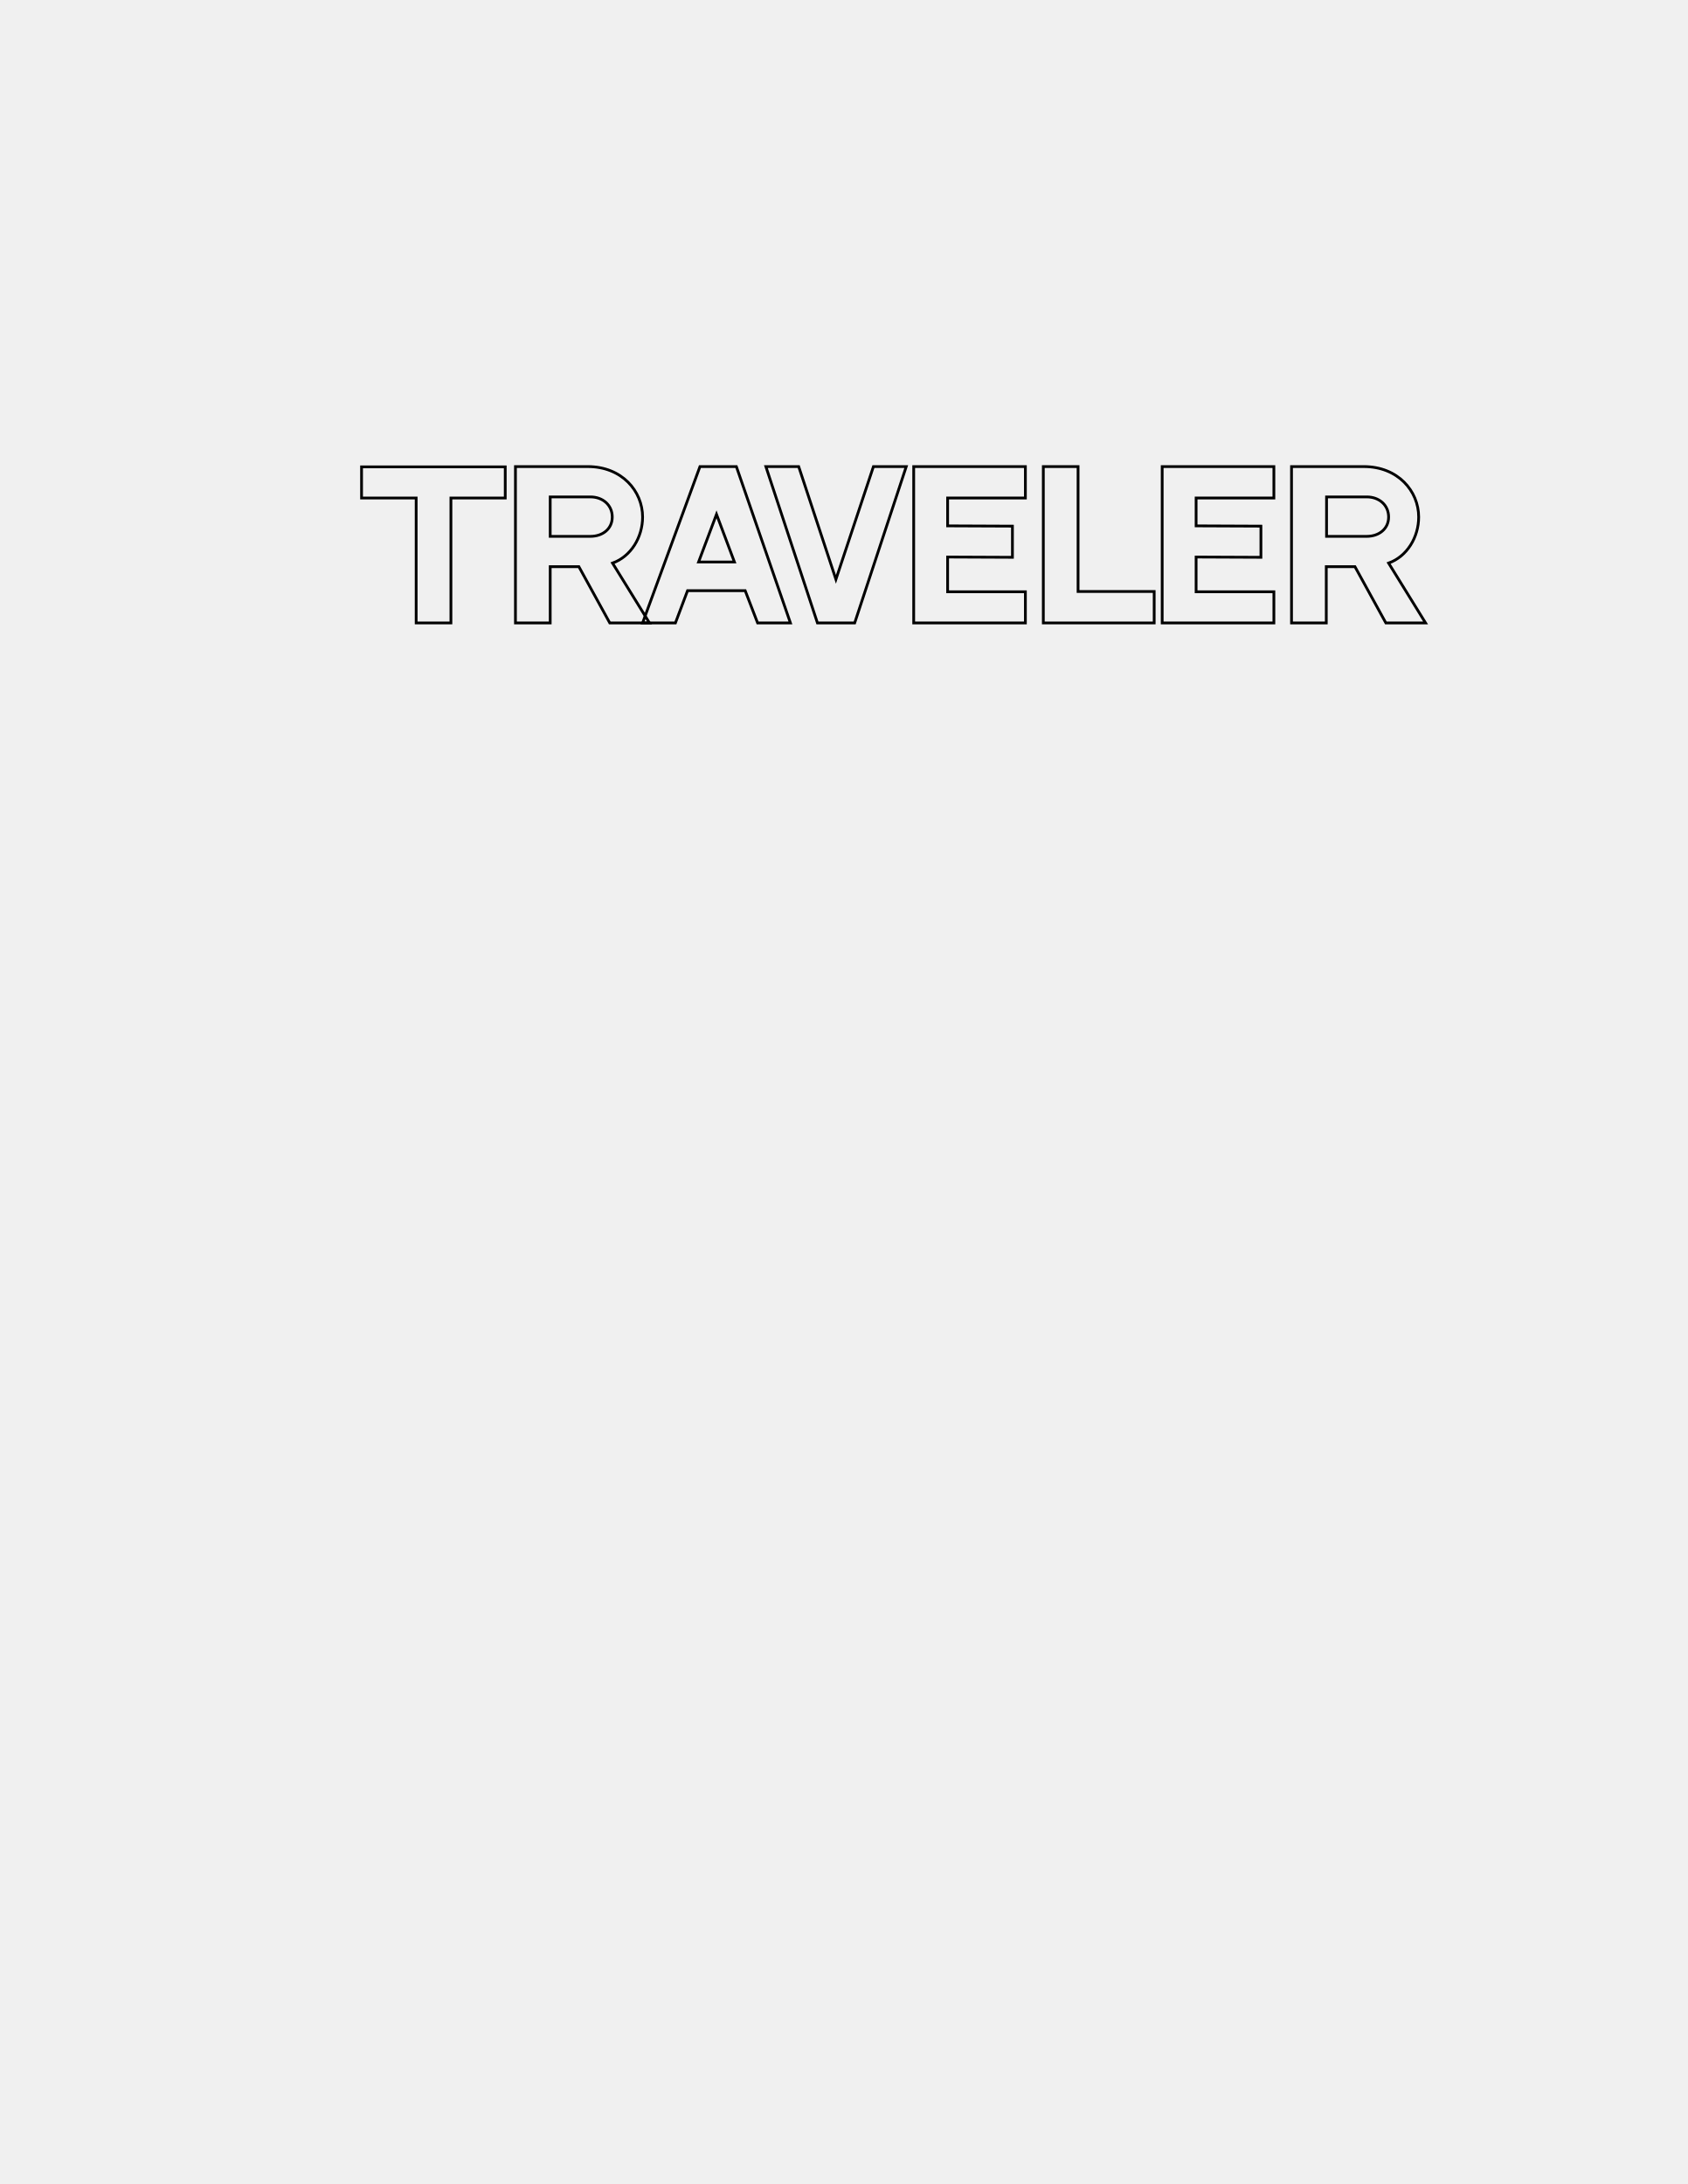
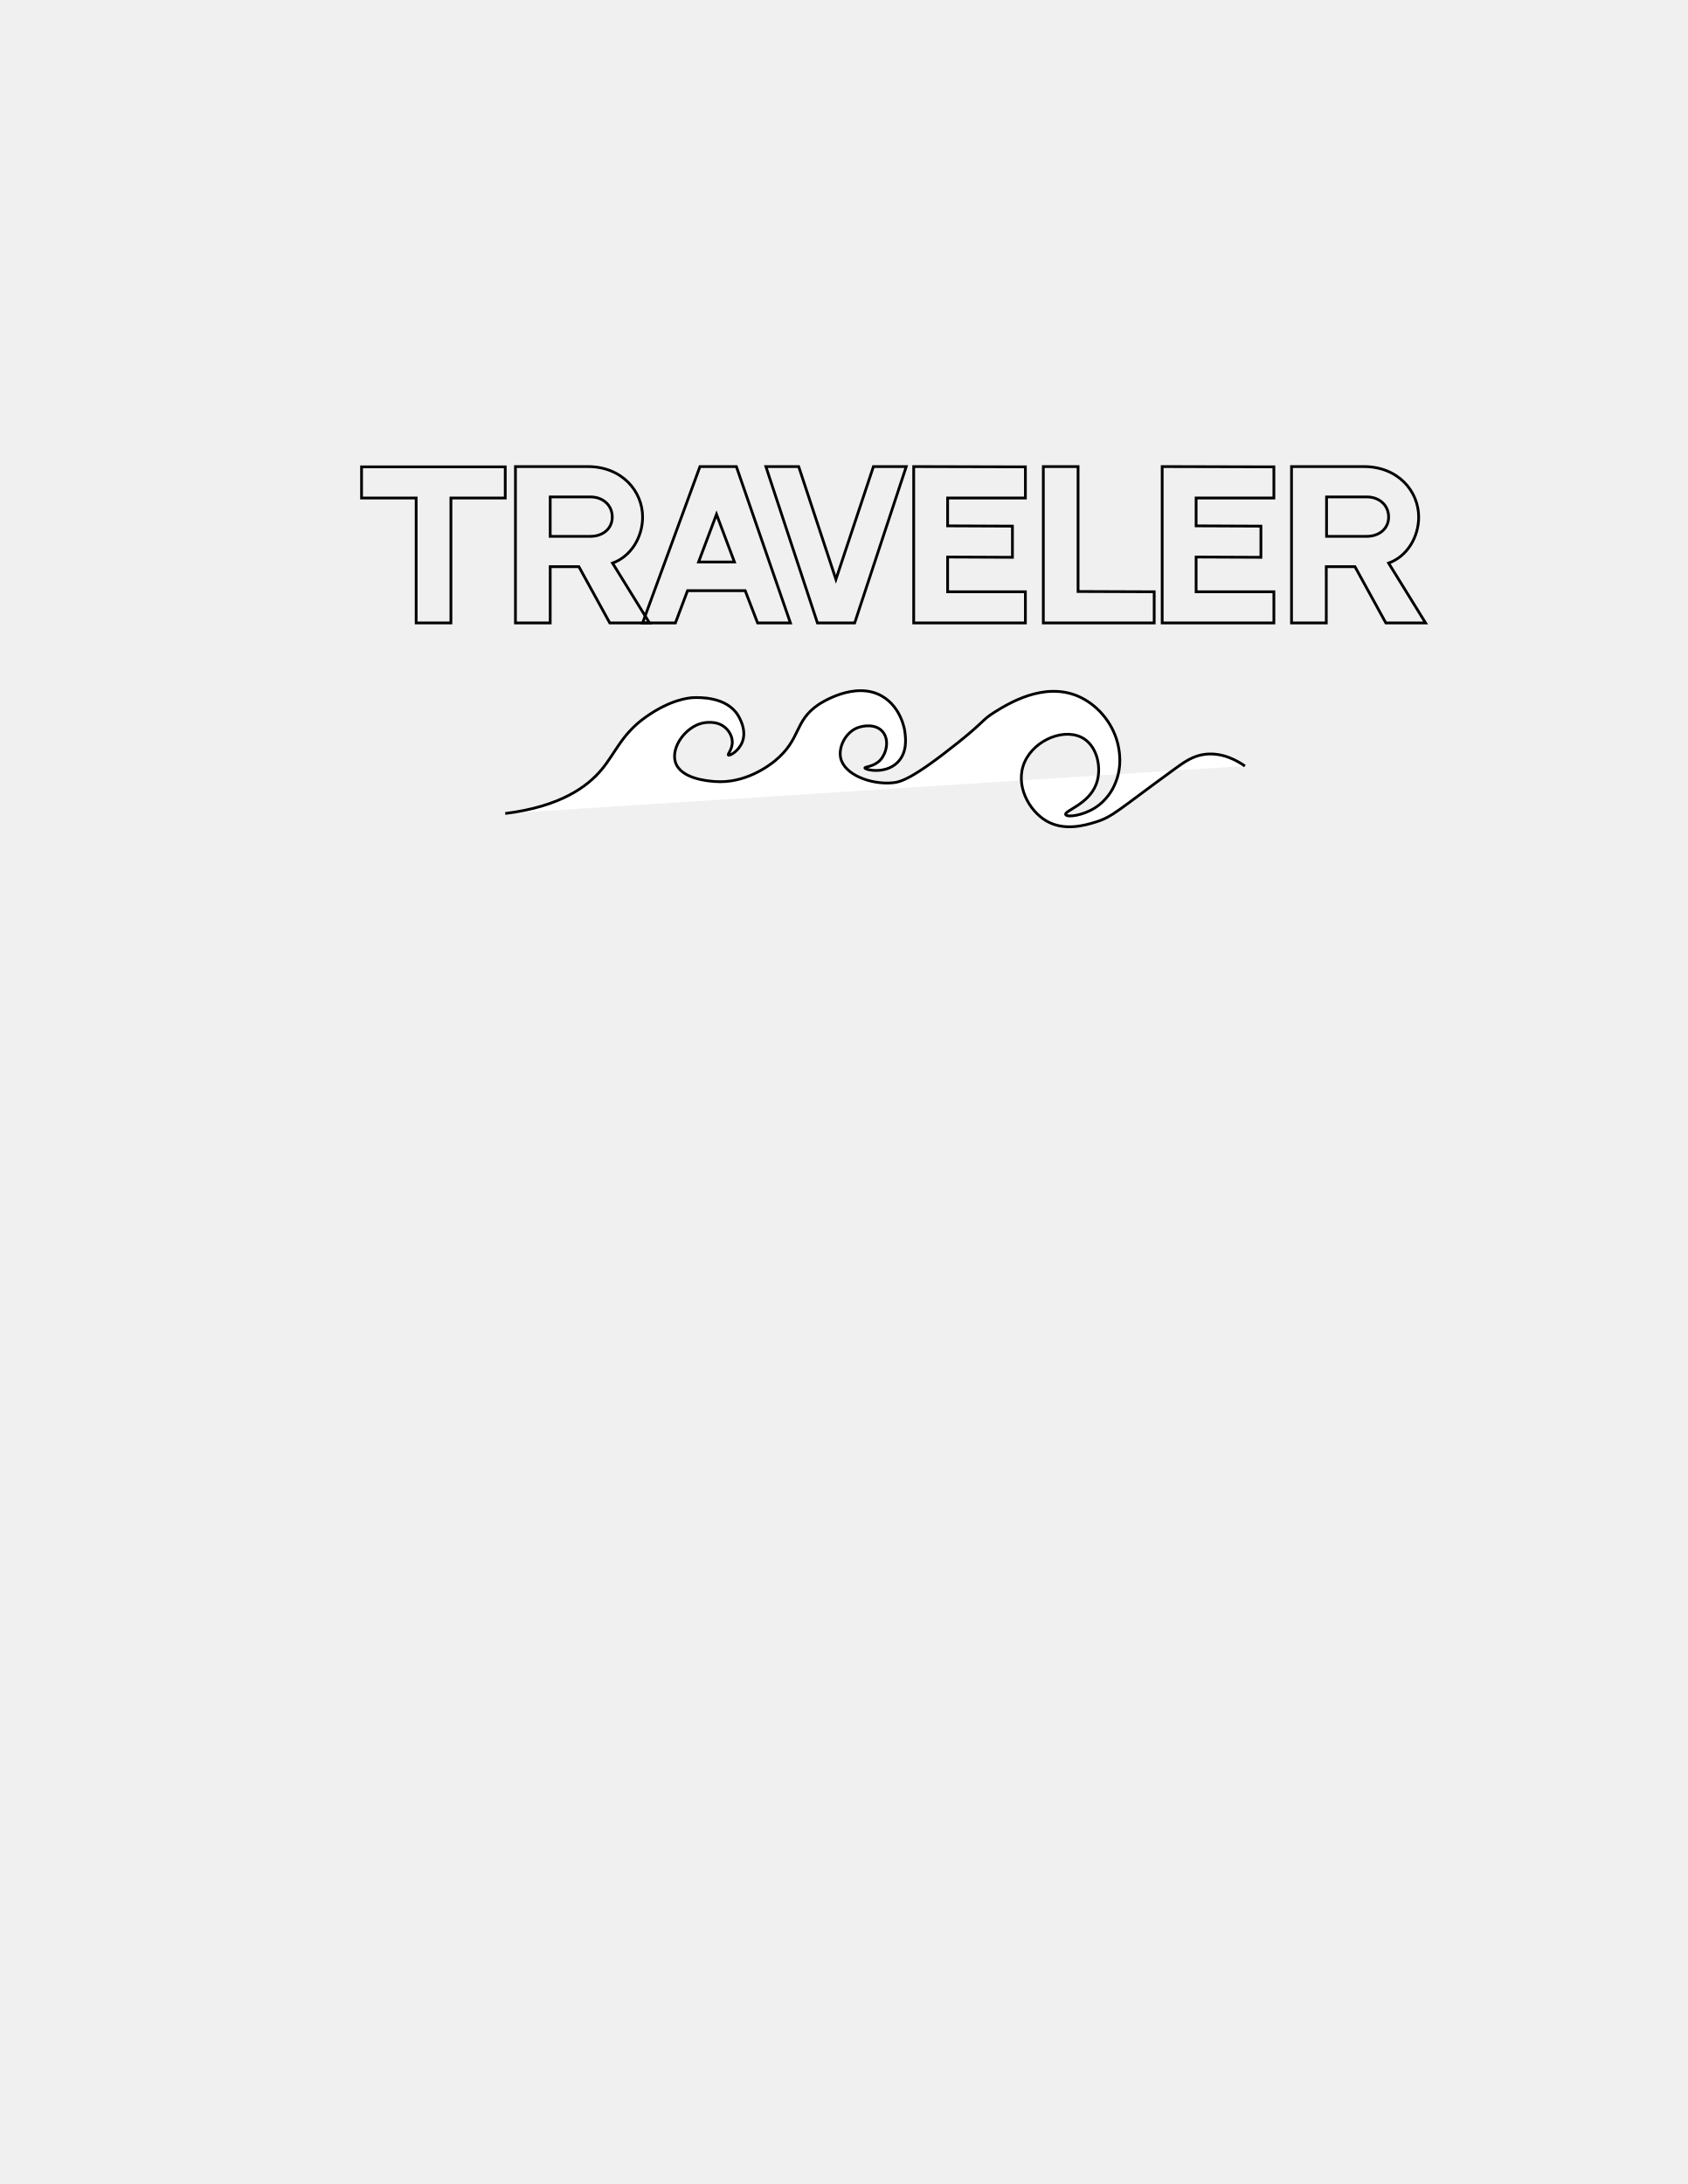
- <svg xmlns="http://www.w3.org/2000/svg" version="1.1" id="Layer_1" x="0px" y="0px" viewBox="0 0 612 792" style="enable-background:new 0 0 612 792;" xml:space="preserve">
+ <svg xmlns="http://www.w3.org/2000/svg" version="1.1" x="0px" y="0px" viewBox="0 0 612 792" style="enable-background:new 0 0 612 792;" xml:space="preserve">
  <style type="text/css">
	.st0{fill:none;stroke:#000000;stroke-miterlimit:10;}
+ 	.st1{fill:#FFFFFF;stroke:#000000;stroke-miterlimit:10;}
+ 	
</style>
-   <g>
-     <path class="st0" d="M183.2,169.3v11.3h-19.7v45.3h-12.6v-45.3h-19.8v-11.3H183.2z" />
-     <path class="st0" d="M235.5,225.9h-14.4l-11.2-20.4c-9,0-10.4,0-10.4,0v20.4h-12.6v-56.7l26.2,0c12.4,0,19.9,8.9,19.9,18.3   c0,7.3-4.2,14.3-10.9,16.7L235.5,225.9z M214.1,194.5c4.4,0,7.9-2.7,7.9-7c0-4.4-3.5-7.3-7.9-7.3h-14.6v14.3H214.1z" />
-     <path class="st0" d="M270.2,214.2h-20.9l-4.4,11.7H233l20.8-56.7H267l19.6,56.7h-11.9L270.2,214.2z M266.3,203.8l-6.5-17.3   l-6.5,17.3H266.3z" />
-     <path class="st0" d="M296.4,225.9l-18.7-56.7h11.9l13.5,40.9l13.6-40.9h11.9l-18.7,56.7L296.4,225.9z" />
-     <path class="st0" d="M371.8,169.3v11.3h-28.2v10.1l23.5,0.1v11.3l-23.5-0.1v12.6h28.2v11.3h-40.5v-56.7H371.8z" />
-     <path class="st0" d="M418.5,214.6v11.3h-40.2v-56.7h12.6v45.3H418.5z" />
-     <path class="st0" d="M461.9,169.3v11.3h-28.2v10.1l23.5,0.1v11.3l-23.5-0.1v12.6h28.2v11.3h-40.5v-56.7H461.9z" />
-     <path class="st0" d="M516.9,225.9h-14.4l-11.2-20.4c-9,0-10.4,0-10.4,0v20.4h-12.6v-56.7l26.2,0c12.4,0,19.9,8.9,19.9,18.3   c0,7.3-4.2,14.3-10.9,16.7L516.9,225.9z M495.6,194.5c4.4,0,7.9-2.7,7.9-7c0-4.4-3.5-7.3-7.9-7.3H481v14.3H495.6z" />
+   <g id="Layer_1">
+     <g>
+       <path class="st0" d="M183.2,169.3v11.3h-19.7v45.3h-12.6v-45.3h-19.8v-11.3H183.2z" />
+       <path class="st0" d="M235.5,225.9h-14.4l-11.2-20.4c-9,0-10.4,0-10.4,0v20.4h-12.6v-56.7h26.2c12.4,0,19.9,8.9,19.9,18.3    c0,7.3-4.2,14.3-10.9,16.7L235.5,225.9z M214.1,194.5c4.4,0,7.9-2.7,7.9-7c0-4.4-3.5-7.3-7.9-7.3h-14.6v14.3H214.1z" />
+       <path class="st0" d="M270.2,214.2h-20.9l-4.4,11.7H233l20.8-56.7H267l19.6,56.7h-11.9L270.2,214.2z M266.3,203.8l-6.5-17.3    l-6.5,17.3H266.3z" />
+       <path class="st0" d="M296.4,225.9l-18.7-56.7h11.9l13.5,40.9l13.6-40.9h11.9l-18.7,56.7L296.4,225.9z" />
+       <path class="st0" d="M371.8,169.3v11.3h-28.2v10.1l23.5,0.1v11.3l-23.5-0.1v12.6h28.2v11.3h-40.5v-56.7L371.8,169.3L371.8,169.3z" />
+       <path class="st0" d="M418.5,214.6v11.3h-40.2v-56.7h12.6v45.3L418.5,214.6L418.5,214.6z" />
+       <path class="st0" d="M461.9,169.3v11.3h-28.2v10.1l23.5,0.1v11.3l-23.5-0.1v12.6h28.2v11.3h-40.5v-56.7L461.9,169.3L461.9,169.3z" />
+       <path class="st0" d="M516.9,225.9h-14.4l-11.2-20.4c-9,0-10.4,0-10.4,0v20.4h-12.6v-56.7h26.2c12.4,0,19.9,8.9,19.9,18.3    c0,7.3-4.2,14.3-10.9,16.7L516.9,225.9z M495.6,194.5c4.4,0,7.9-2.7,7.9-7c0-4.4-3.5-7.3-7.9-7.3H481v14.3H495.6z" />
+     </g>
+   </g>
+   <g id="Layer_2">
+     <path class="st1" d="M183.2,295c20-2.5,29.8-9.7,35-16c5-6,7.3-12.9,16-19c8.9-6.3,15.4-6.9,17-7c2.5-0.1,12.2-0.4,16.4,6.4   c0.2,0.4,3.4,5.2,1.5,9.8c-1.3,3.2-4.5,5-5,4.6c-0.4-0.3,1.7-2.3,1.4-5.2c-0.2-2.5-2-4.3-2.5-4.7c-3.1-2.8-7.6-1.8-8.2-1.7   c-6.1,1.3-11.6,8.7-9.9,14.2c1.9,6,11.6,6.8,14.2,7c11.1,0.9,19.8-5.8,21.9-7.5c9.6-7.9,6.8-14.3,15.8-20.4   c0.6-0.4,13.2-8.8,23.1-3c7,4.1,8.2,12.5,8.2,12.9c0.3,2.3,1,7.7-2.9,11.3c-4.4,4.1-11.5,2.5-11.6,1.8c-0.1-0.5,3.4-0.4,5.7-3   c2.1-2.4,3.3-7.2,0.7-10.2c-2.4-2.8-6.8-2.3-9.3-1.3c-4.2,1.8-6.7,6.9-5.9,10.8c1.3,6.2,11,9.7,18.5,9.1c3.1-0.2,7.3-1.2,24.2-14.7   c9.5-7.6,8.5-8,12.9-10.8c5.4-3.4,17.9-11,30.1-6.1c7.3,3,12.8,9.7,14.7,17c0.5,2,2.1,8.5-1.1,15.4c-0.6,1.4-2.7,5.6-7.3,8.4   c-4.4,2.7-9.9,3.4-10.4,2.3c-0.6-1.4,8.4-3.7,11.1-11.1c2-5.3,0.6-13-4.3-16.3c-6.6-4.4-18,0-21.7,8.4c-3.6,8.3,1.6,17.6,7.9,21.3   c6.5,3.8,14,1.6,17.9,0.4c6.2-1.9,8.2-4.4,28.3-19c4.1-3,7.1-5.1,11.6-5.6c6.1-0.6,11.2,2.2,14.2,4.3" />
  </g>
</svg>
